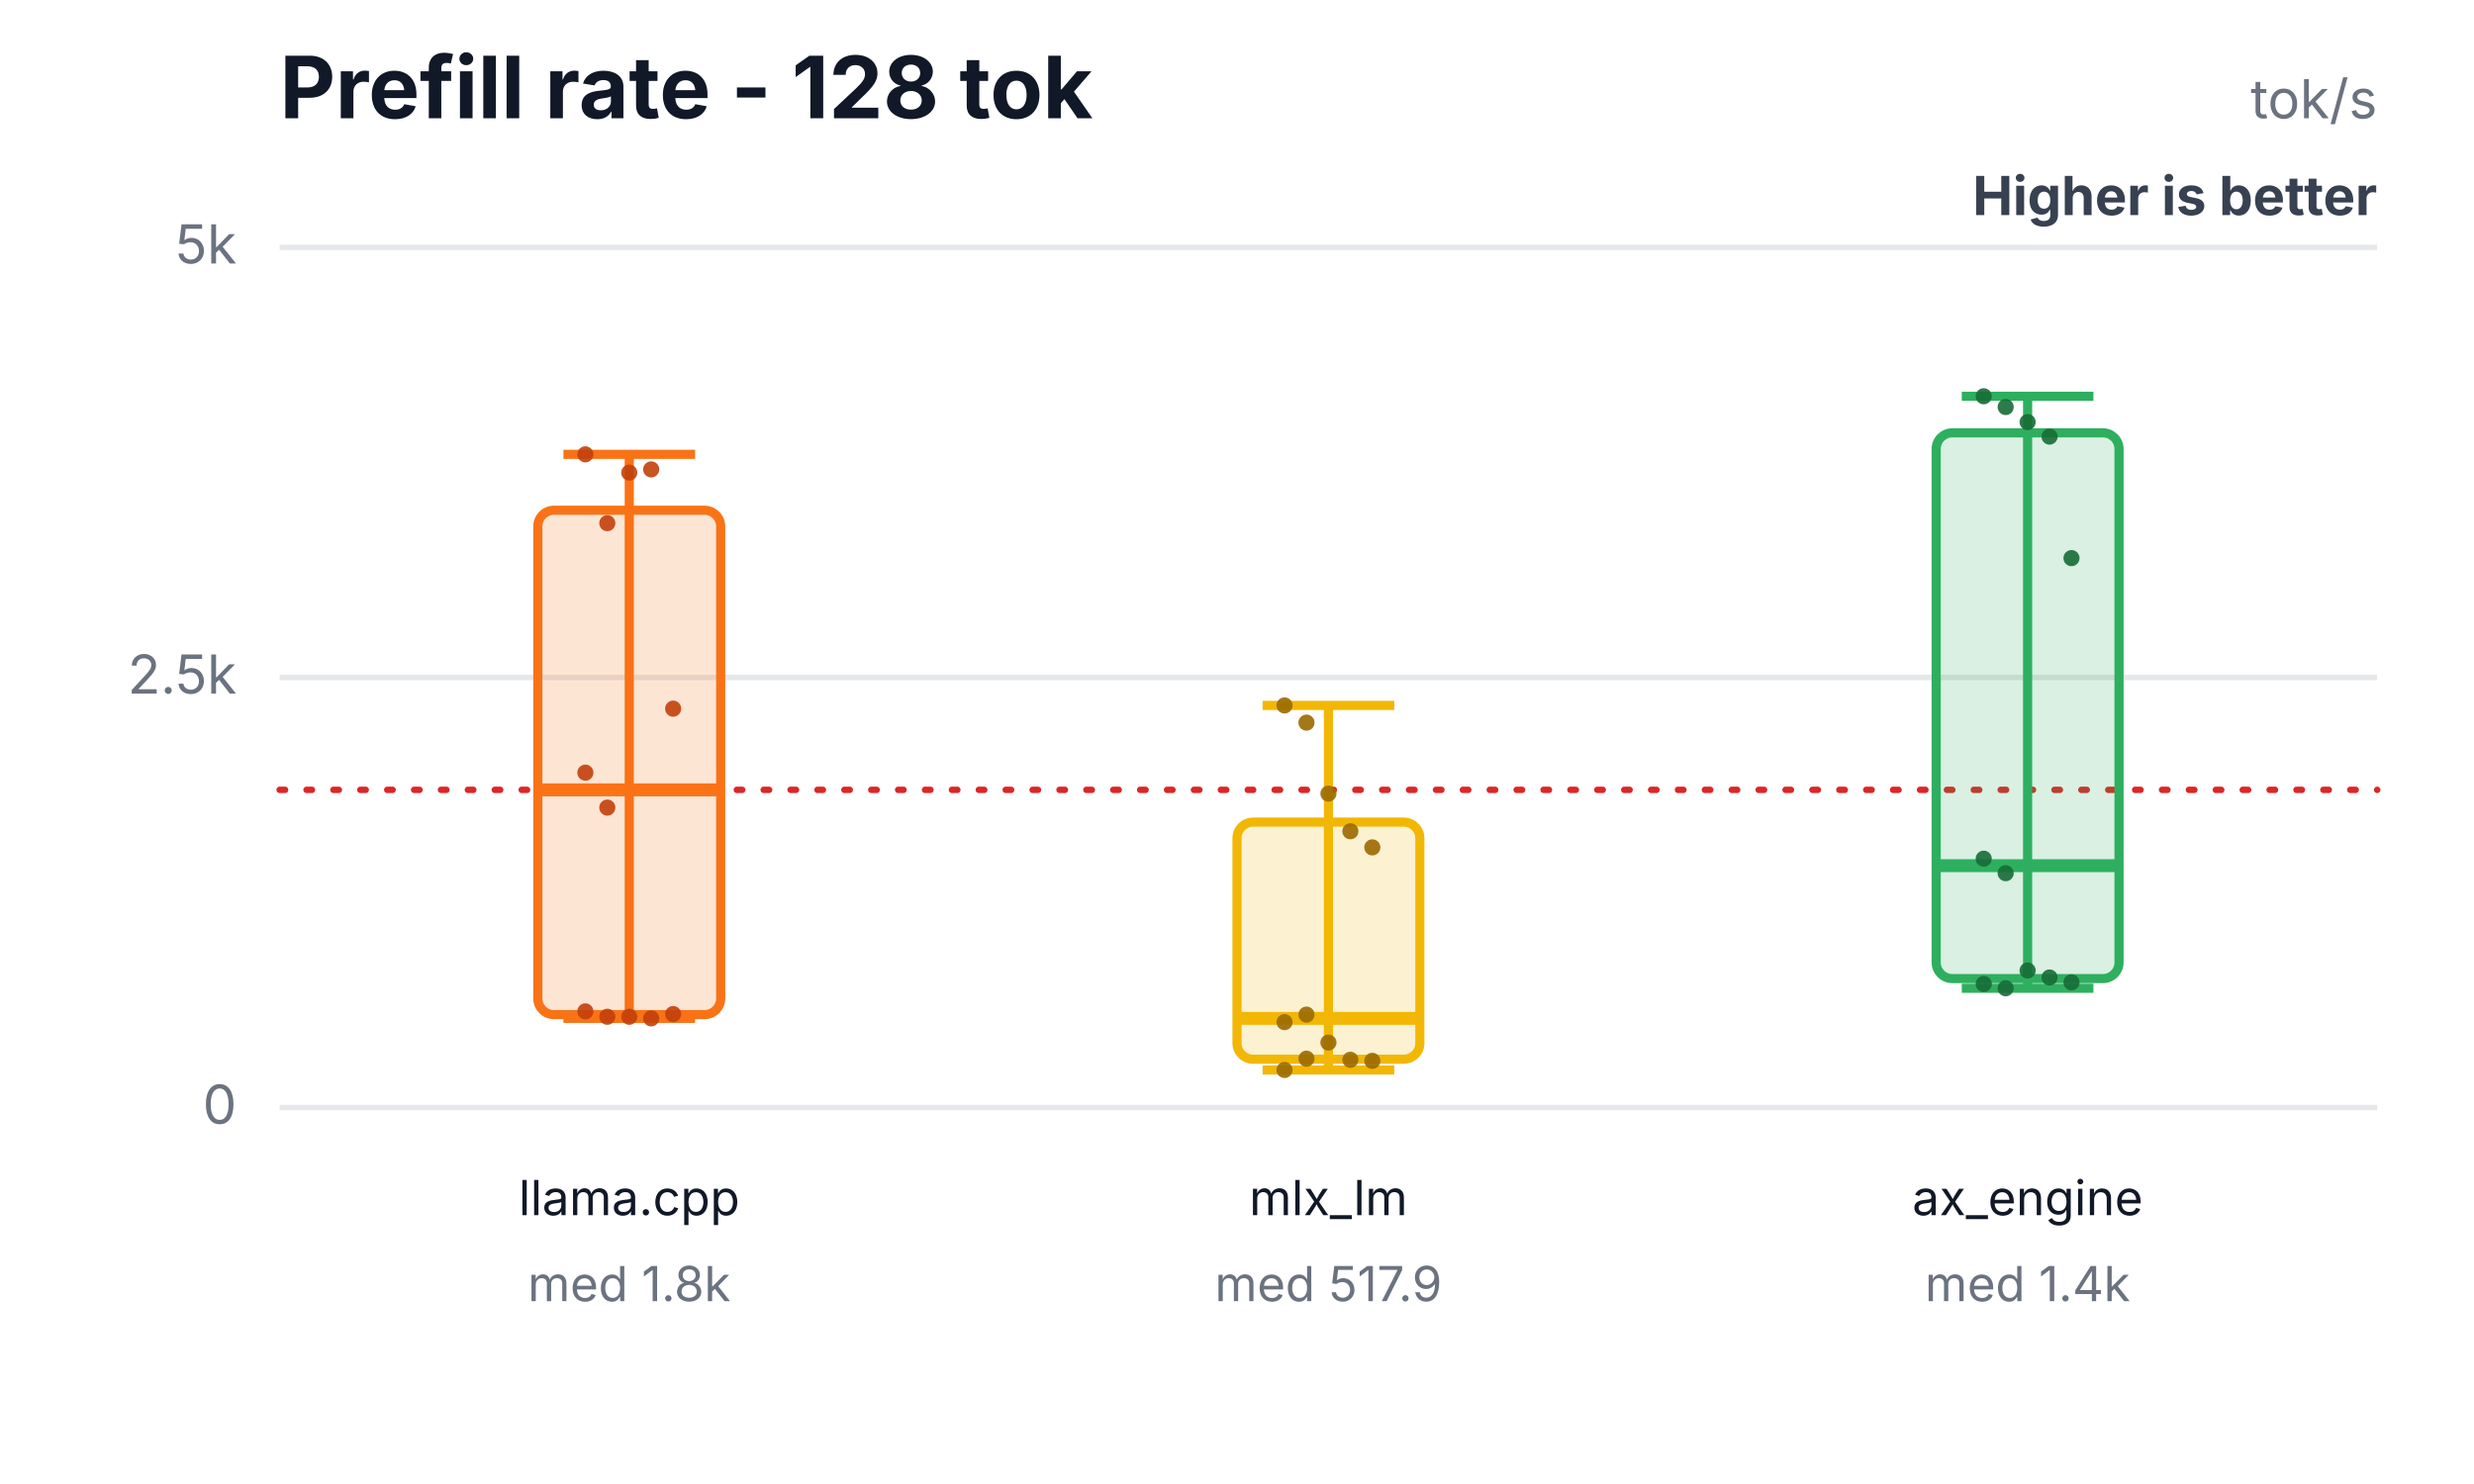
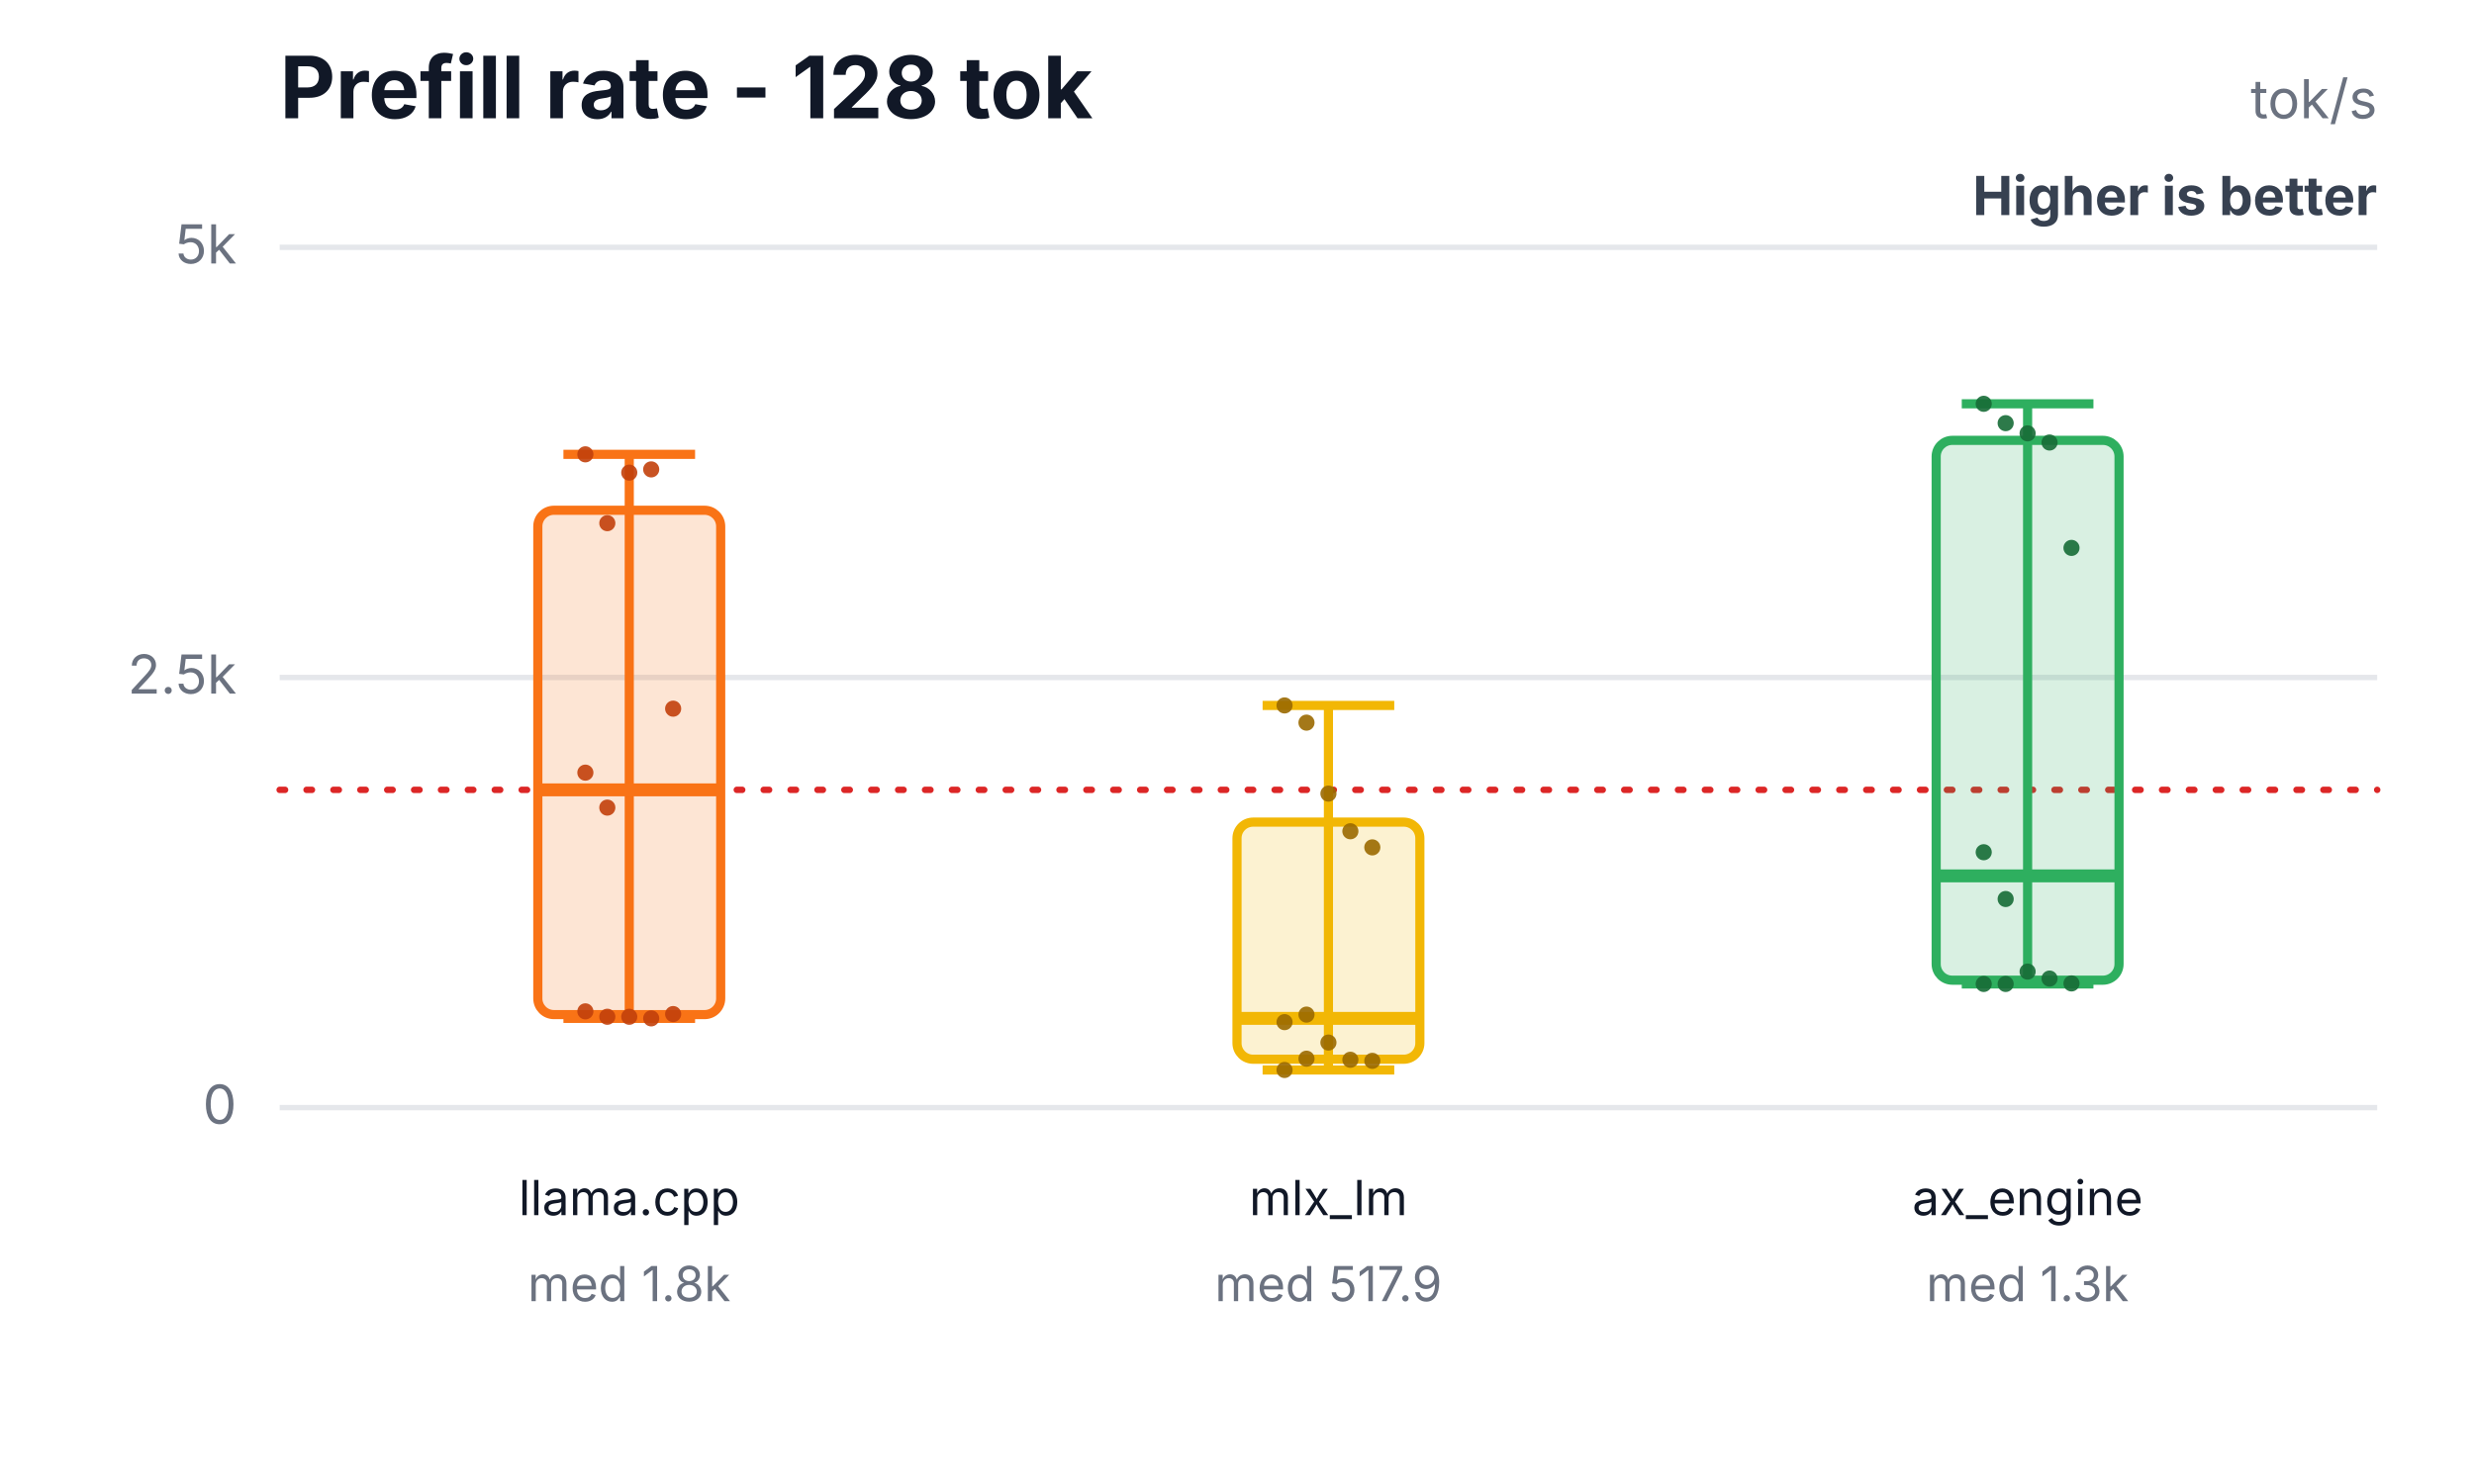
<svg xmlns="http://www.w3.org/2000/svg" width="460" height="276" viewBox="0 0 460 276" role="img" aria-labelledby="title desc">
  <rect width="460" height="276" fill="#ffffff" />
  <text x="52" y="22" font-family="Inter,Segoe UI,Arial,sans-serif" font-size="16" font-weight="700" fill="#111827">Prefill rate - 128 tok</text>
  <text x="442" y="22" text-anchor="end" font-family="Inter,Segoe UI,Arial,sans-serif" font-size="10" fill="#6b7280">tok/s</text>
  <text x="442" y="40" text-anchor="end" font-family="Inter,Segoe UI,Arial,sans-serif" font-size="10" font-weight="700" fill="#374151">Higher is better</text>
  <line x1="52" y1="206.0" x2="442" y2="206.0" stroke="#e5e7eb" stroke-width="1" />
  <text x="44" y="209.0" text-anchor="end" font-family="Inter,Segoe UI,Arial,sans-serif" font-size="10" fill="#6b7280">0</text>
  <line x1="52" y1="126.0" x2="442" y2="126.0" stroke="#e5e7eb" stroke-width="1" />
  <text x="44" y="129.0" text-anchor="end" font-family="Inter,Segoe UI,Arial,sans-serif" font-size="10" fill="#6b7280">2.5k</text>
  <line x1="52" y1="46.0" x2="442" y2="46.0" stroke="#e5e7eb" stroke-width="1" />
  <text x="44" y="49.0" text-anchor="end" font-family="Inter,Segoe UI,Arial,sans-serif" font-size="10" fill="#6b7280">5k</text>
  <line x1="52" y1="146.9" x2="442" y2="146.9" stroke="#dc2626" stroke-width="1.2" stroke-dasharray="1 4" stroke-linecap="round" />
  <line x1="117" y1="84.5" x2="117" y2="189.4" stroke="#f97316" stroke-width="1.7" />
  <line x1="104.76" y1="84.5" x2="129.24" y2="84.5" stroke="#f97316" stroke-width="1.7" />
  <line x1="104.76" y1="189.4" x2="129.24" y2="189.4" stroke="#f97316" stroke-width="1.7" />
  <rect x="100" y="94.9" width="34" height="93.8" rx="3" fill="#f97316" fill-opacity="0.18" stroke="#f97316" stroke-width="1.7" />
  <line x1="100" y1="146.9" x2="134" y2="146.9" stroke="#f97316" stroke-width="2.4" />
  <text x="117" y="226" text-anchor="middle" font-family="Inter,Segoe UI,Arial,sans-serif" font-size="9" fill="#111827">llama.cpp</text>
  <text x="117" y="242" text-anchor="middle" font-family="Inter,Segoe UI,Arial,sans-serif" font-size="9" fill="#6b7280">med 1.8k</text>
  <circle cx="108.84" cy="84.5" r="1.5" fill="#c2410c" fill-opacity="0.9" />
  <circle cx="112.92" cy="97.3" r="1.5" fill="#c2410c" fill-opacity="0.9" />
  <circle cx="117" cy="87.9" r="1.5" fill="#c2410c" fill-opacity="0.9" />
  <circle cx="121.08" cy="87.3" r="1.5" fill="#c2410c" fill-opacity="0.9" />
  <circle cx="125.16" cy="131.8" r="1.5" fill="#c2410c" fill-opacity="0.9" />
  <circle cx="108.84" cy="143.7" r="1.5" fill="#c2410c" fill-opacity="0.9" />
  <circle cx="112.92" cy="189.1" r="1.5" fill="#c2410c" fill-opacity="0.9" />
  <circle cx="117" cy="189.1" r="1.5" fill="#c2410c" fill-opacity="0.9" />
  <circle cx="121.08" cy="189.4" r="1.5" fill="#c2410c" fill-opacity="0.9" />
  <circle cx="125.16" cy="188.6" r="1.5" fill="#c2410c" fill-opacity="0.9" />
  <circle cx="108.84" cy="188.1" r="1.5" fill="#c2410c" fill-opacity="0.9" />
  <circle cx="112.92" cy="150.2" r="1.5" fill="#c2410c" fill-opacity="0.9" />
  <line x1="247" y1="131.2" x2="247" y2="199.0" stroke="#f2b705" stroke-width="1.7" />
  <line x1="234.76" y1="131.2" x2="259.24" y2="131.2" stroke="#f2b705" stroke-width="1.7" />
  <line x1="234.76" y1="199.0" x2="259.24" y2="199.0" stroke="#f2b705" stroke-width="1.7" />
  <rect x="230" y="152.9" width="34" height="44.1" rx="3" fill="#f2b705" fill-opacity="0.18" stroke="#f2b705" stroke-width="1.7" />
  <line x1="230" y1="189.4" x2="264" y2="189.4" stroke="#f2b705" stroke-width="2.4" />
  <text x="247" y="226" text-anchor="middle" font-family="Inter,Segoe UI,Arial,sans-serif" font-size="9" fill="#111827">mlx_lm</text>
  <text x="247" y="242" text-anchor="middle" font-family="Inter,Segoe UI,Arial,sans-serif" font-size="9" fill="#6b7280">med 517.9</text>
  <circle cx="238.84" cy="131.2" r="1.5" fill="#9a6a00" fill-opacity="0.9" />
  <circle cx="242.92" cy="134.4" r="1.5" fill="#9a6a00" fill-opacity="0.9" />
  <circle cx="247" cy="147.6" r="1.5" fill="#9a6a00" fill-opacity="0.9" />
  <circle cx="251.08" cy="154.6" r="1.5" fill="#9a6a00" fill-opacity="0.9" />
  <circle cx="255.16" cy="157.6" r="1.5" fill="#9a6a00" fill-opacity="0.9" />
  <circle cx="238.84" cy="190.1" r="1.5" fill="#9a6a00" fill-opacity="0.9" />
  <circle cx="242.92" cy="196.9" r="1.5" fill="#9a6a00" fill-opacity="0.9" />
  <circle cx="247" cy="193.9" r="1.5" fill="#9a6a00" fill-opacity="0.9" />
  <circle cx="251.08" cy="197.1" r="1.5" fill="#9a6a00" fill-opacity="0.9" />
  <circle cx="255.16" cy="197.3" r="1.5" fill="#9a6a00" fill-opacity="0.9" />
  <circle cx="238.84" cy="199.0" r="1.5" fill="#9a6a00" fill-opacity="0.9" />
  <circle cx="242.92" cy="188.7" r="1.5" fill="#9a6a00" fill-opacity="0.9" />
-   <line x1="377" y1="73.7" x2="377" y2="183.8" stroke="#2eaf5f" stroke-width="1.7" />
-   <line x1="364.76" y1="73.7" x2="389.24" y2="73.7" stroke="#2eaf5f" stroke-width="1.7" />
-   <line x1="364.76" y1="183.8" x2="389.24" y2="183.8" stroke="#2eaf5f" stroke-width="1.7" />
-   <rect x="360" y="80.5" width="34" height="101.5" rx="3" fill="#2eaf5f" fill-opacity="0.18" stroke="#2eaf5f" stroke-width="1.7" />
-   <line x1="360" y1="161.0" x2="394" y2="161.0" stroke="#2eaf5f" stroke-width="2.4" />
+   <line x1="377" y1="75.1" x2="377" y2="183.0" stroke="#2eaf5f" stroke-width="1.7" />
+   <line x1="364.76" y1="75.1" x2="389.24" y2="75.1" stroke="#2eaf5f" stroke-width="1.7" />
+   <line x1="364.76" y1="183.0" x2="389.24" y2="183.0" stroke="#2eaf5f" stroke-width="1.7" />
+   <rect x="360" y="81.9" width="34" height="100.4" rx="3" fill="#2eaf5f" fill-opacity="0.18" stroke="#2eaf5f" stroke-width="1.7" />
+   <line x1="360" y1="162.9" x2="394" y2="162.9" stroke="#2eaf5f" stroke-width="2.4" />
  <text x="377" y="226" text-anchor="middle" font-family="Inter,Segoe UI,Arial,sans-serif" font-size="9" fill="#111827">ax_engine</text>
-   <text x="377" y="242" text-anchor="middle" font-family="Inter,Segoe UI,Arial,sans-serif" font-size="9" fill="#6b7280">med 1.4k</text>
-   <circle cx="368.84" cy="73.7" r="1.5" fill="#176c37" fill-opacity="0.9" />
-   <circle cx="372.92" cy="75.7" r="1.5" fill="#176c37" fill-opacity="0.9" />
-   <circle cx="377" cy="78.5" r="1.5" fill="#176c37" fill-opacity="0.9" />
-   <circle cx="381.08" cy="81.2" r="1.5" fill="#176c37" fill-opacity="0.9" />
-   <circle cx="385.16" cy="103.8" r="1.5" fill="#176c37" fill-opacity="0.9" />
-   <circle cx="368.84" cy="159.7" r="1.5" fill="#176c37" fill-opacity="0.9" />
-   <circle cx="372.92" cy="183.8" r="1.5" fill="#176c37" fill-opacity="0.9" />
-   <circle cx="377" cy="180.5" r="1.5" fill="#176c37" fill-opacity="0.9" />
-   <circle cx="381.08" cy="181.8" r="1.5" fill="#176c37" fill-opacity="0.9" />
-   <circle cx="385.16" cy="182.7" r="1.5" fill="#176c37" fill-opacity="0.9" />
+   <text x="377" y="242" text-anchor="middle" font-family="Inter,Segoe UI,Arial,sans-serif" font-size="9" fill="#6b7280">med 1.3k</text>
+   <circle cx="368.84" cy="75.1" r="1.5" fill="#176c37" fill-opacity="0.9" />
+   <circle cx="372.92" cy="78.7" r="1.5" fill="#176c37" fill-opacity="0.9" />
+   <circle cx="377" cy="80.6" r="1.5" fill="#176c37" fill-opacity="0.9" />
+   <circle cx="381.08" cy="82.3" r="1.5" fill="#176c37" fill-opacity="0.9" />
+   <circle cx="385.16" cy="101.9" r="1.5" fill="#176c37" fill-opacity="0.9" />
+   <circle cx="368.84" cy="158.5" r="1.5" fill="#176c37" fill-opacity="0.9" />
+   <circle cx="372.92" cy="183.0" r="1.5" fill="#176c37" fill-opacity="0.9" />
+   <circle cx="377" cy="180.7" r="1.5" fill="#176c37" fill-opacity="0.9" />
+   <circle cx="381.08" cy="182.0" r="1.5" fill="#176c37" fill-opacity="0.9" />
+   <circle cx="385.16" cy="182.9" r="1.5" fill="#176c37" fill-opacity="0.9" />
  <circle cx="368.84" cy="183.0" r="1.5" fill="#176c37" fill-opacity="0.9" />
-   <circle cx="372.92" cy="162.4" r="1.5" fill="#176c37" fill-opacity="0.9" />
+   <circle cx="372.92" cy="167.2" r="1.5" fill="#176c37" fill-opacity="0.9" />
</svg>
